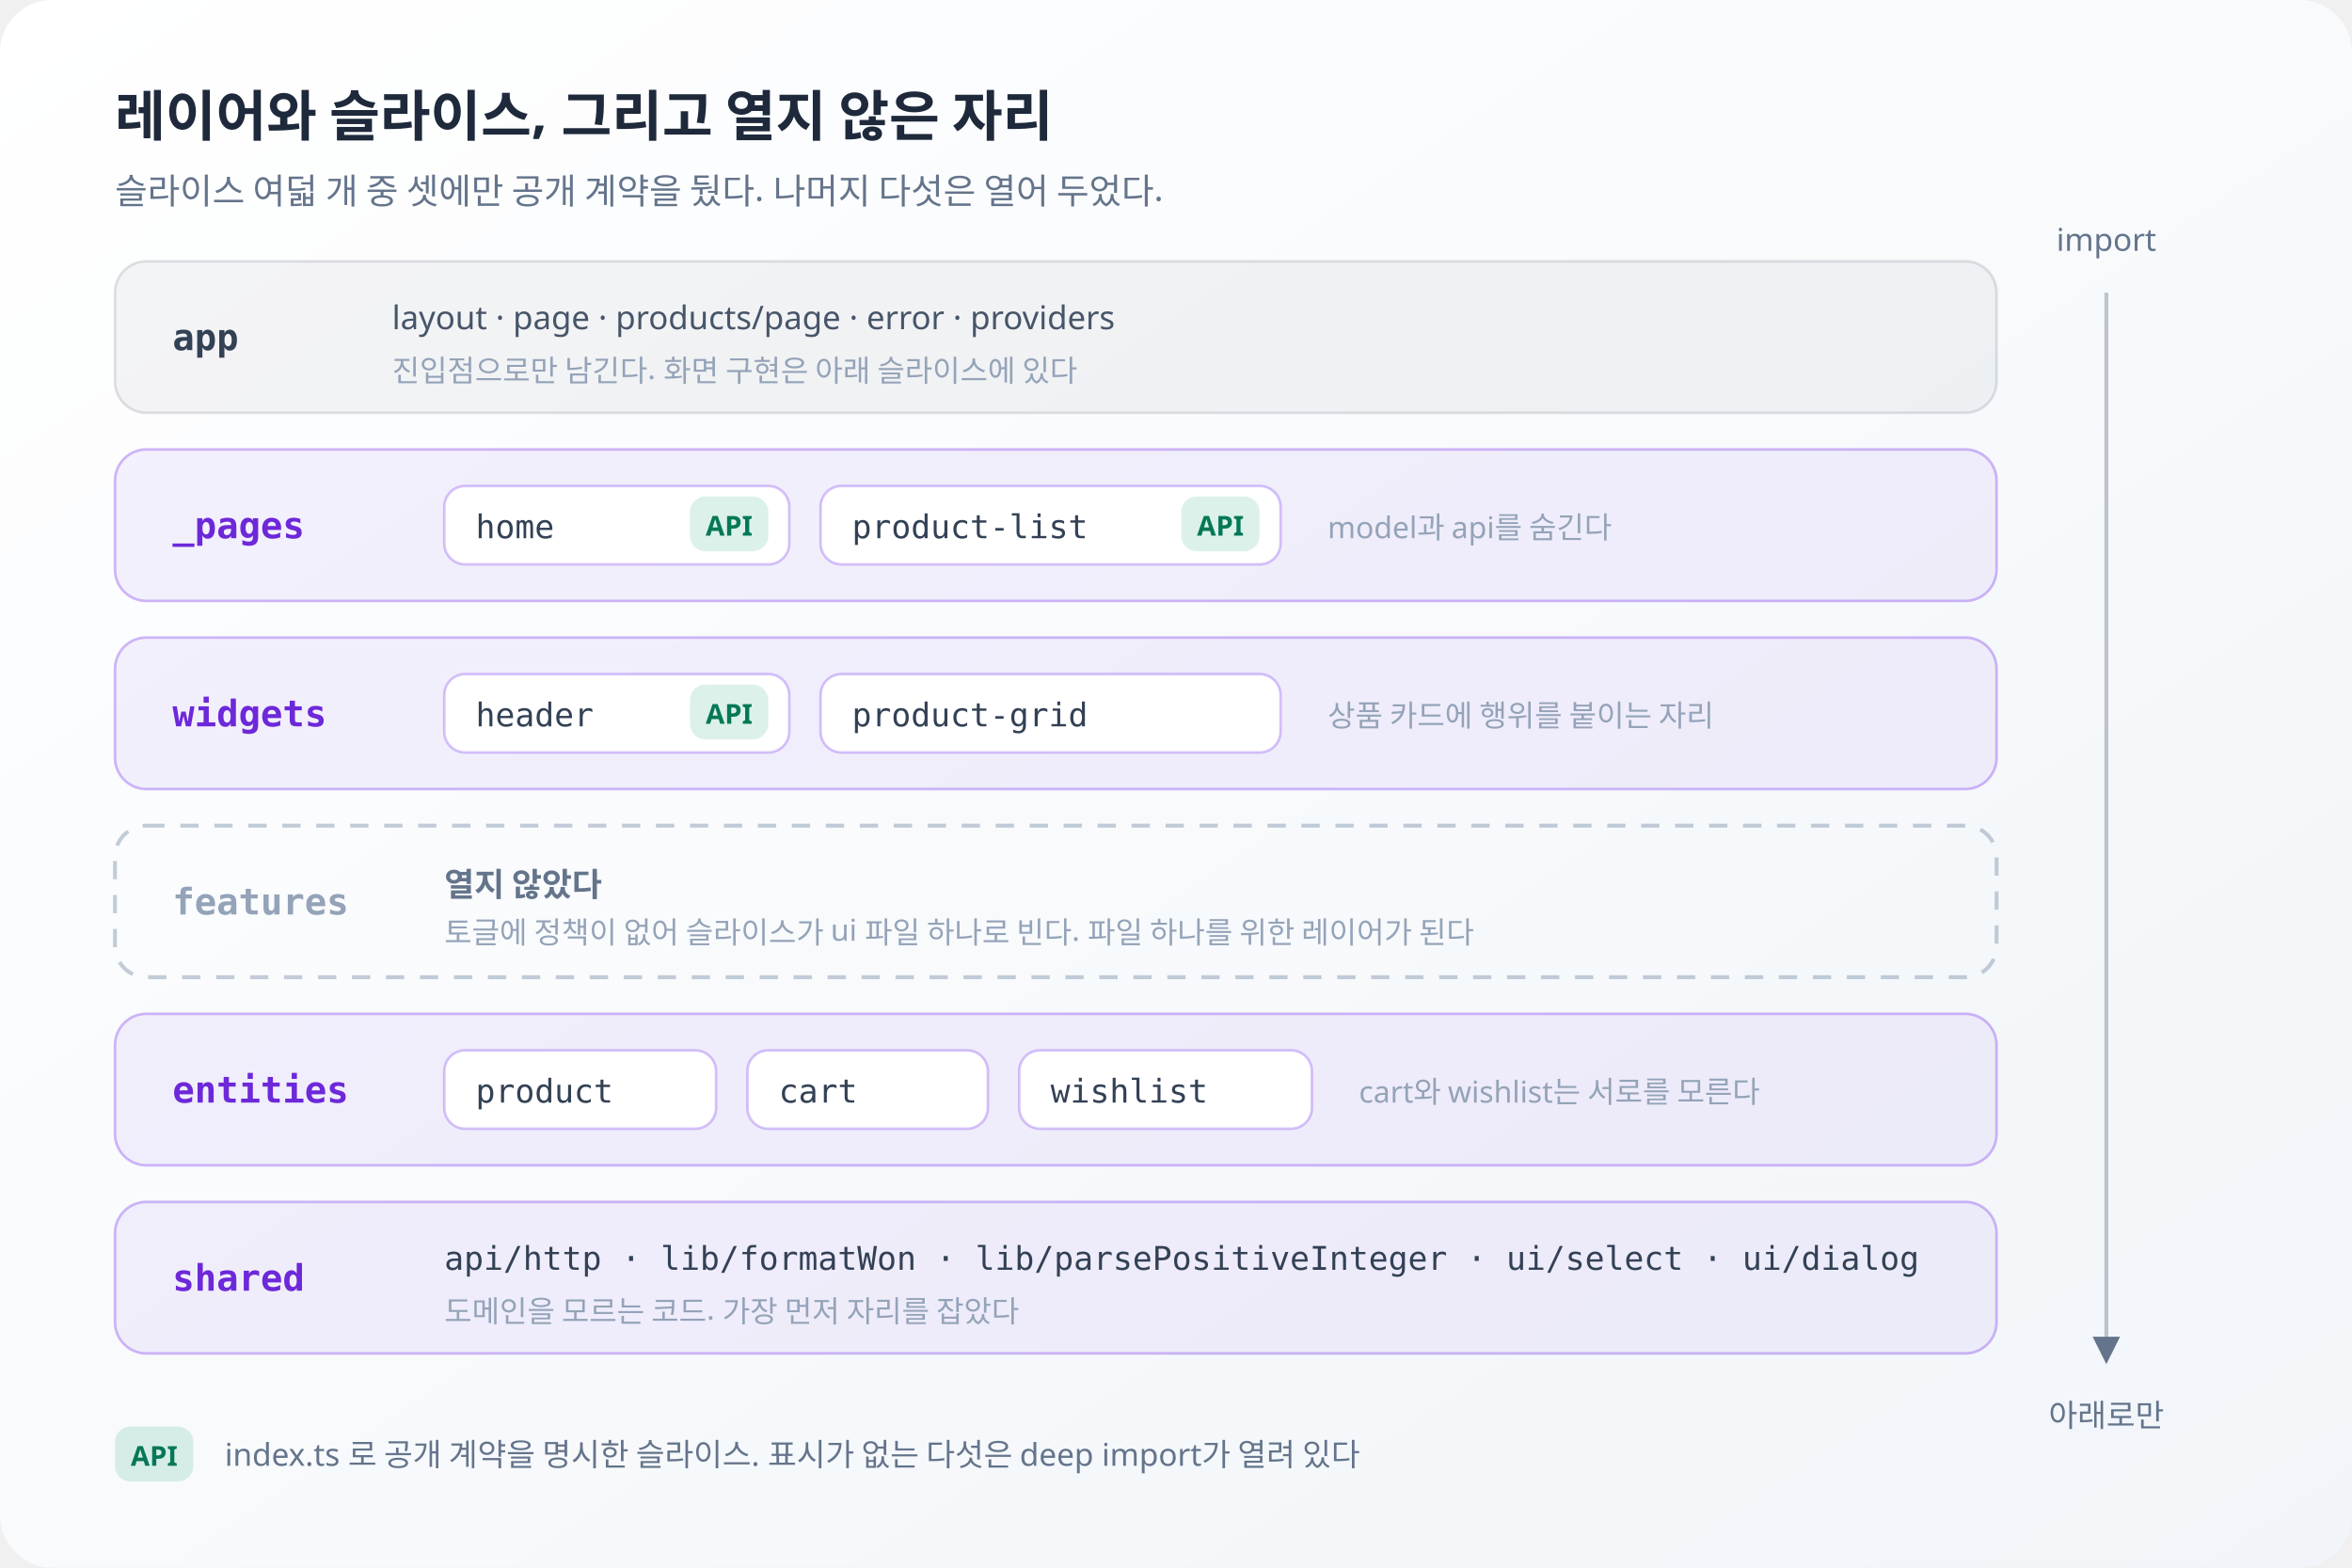
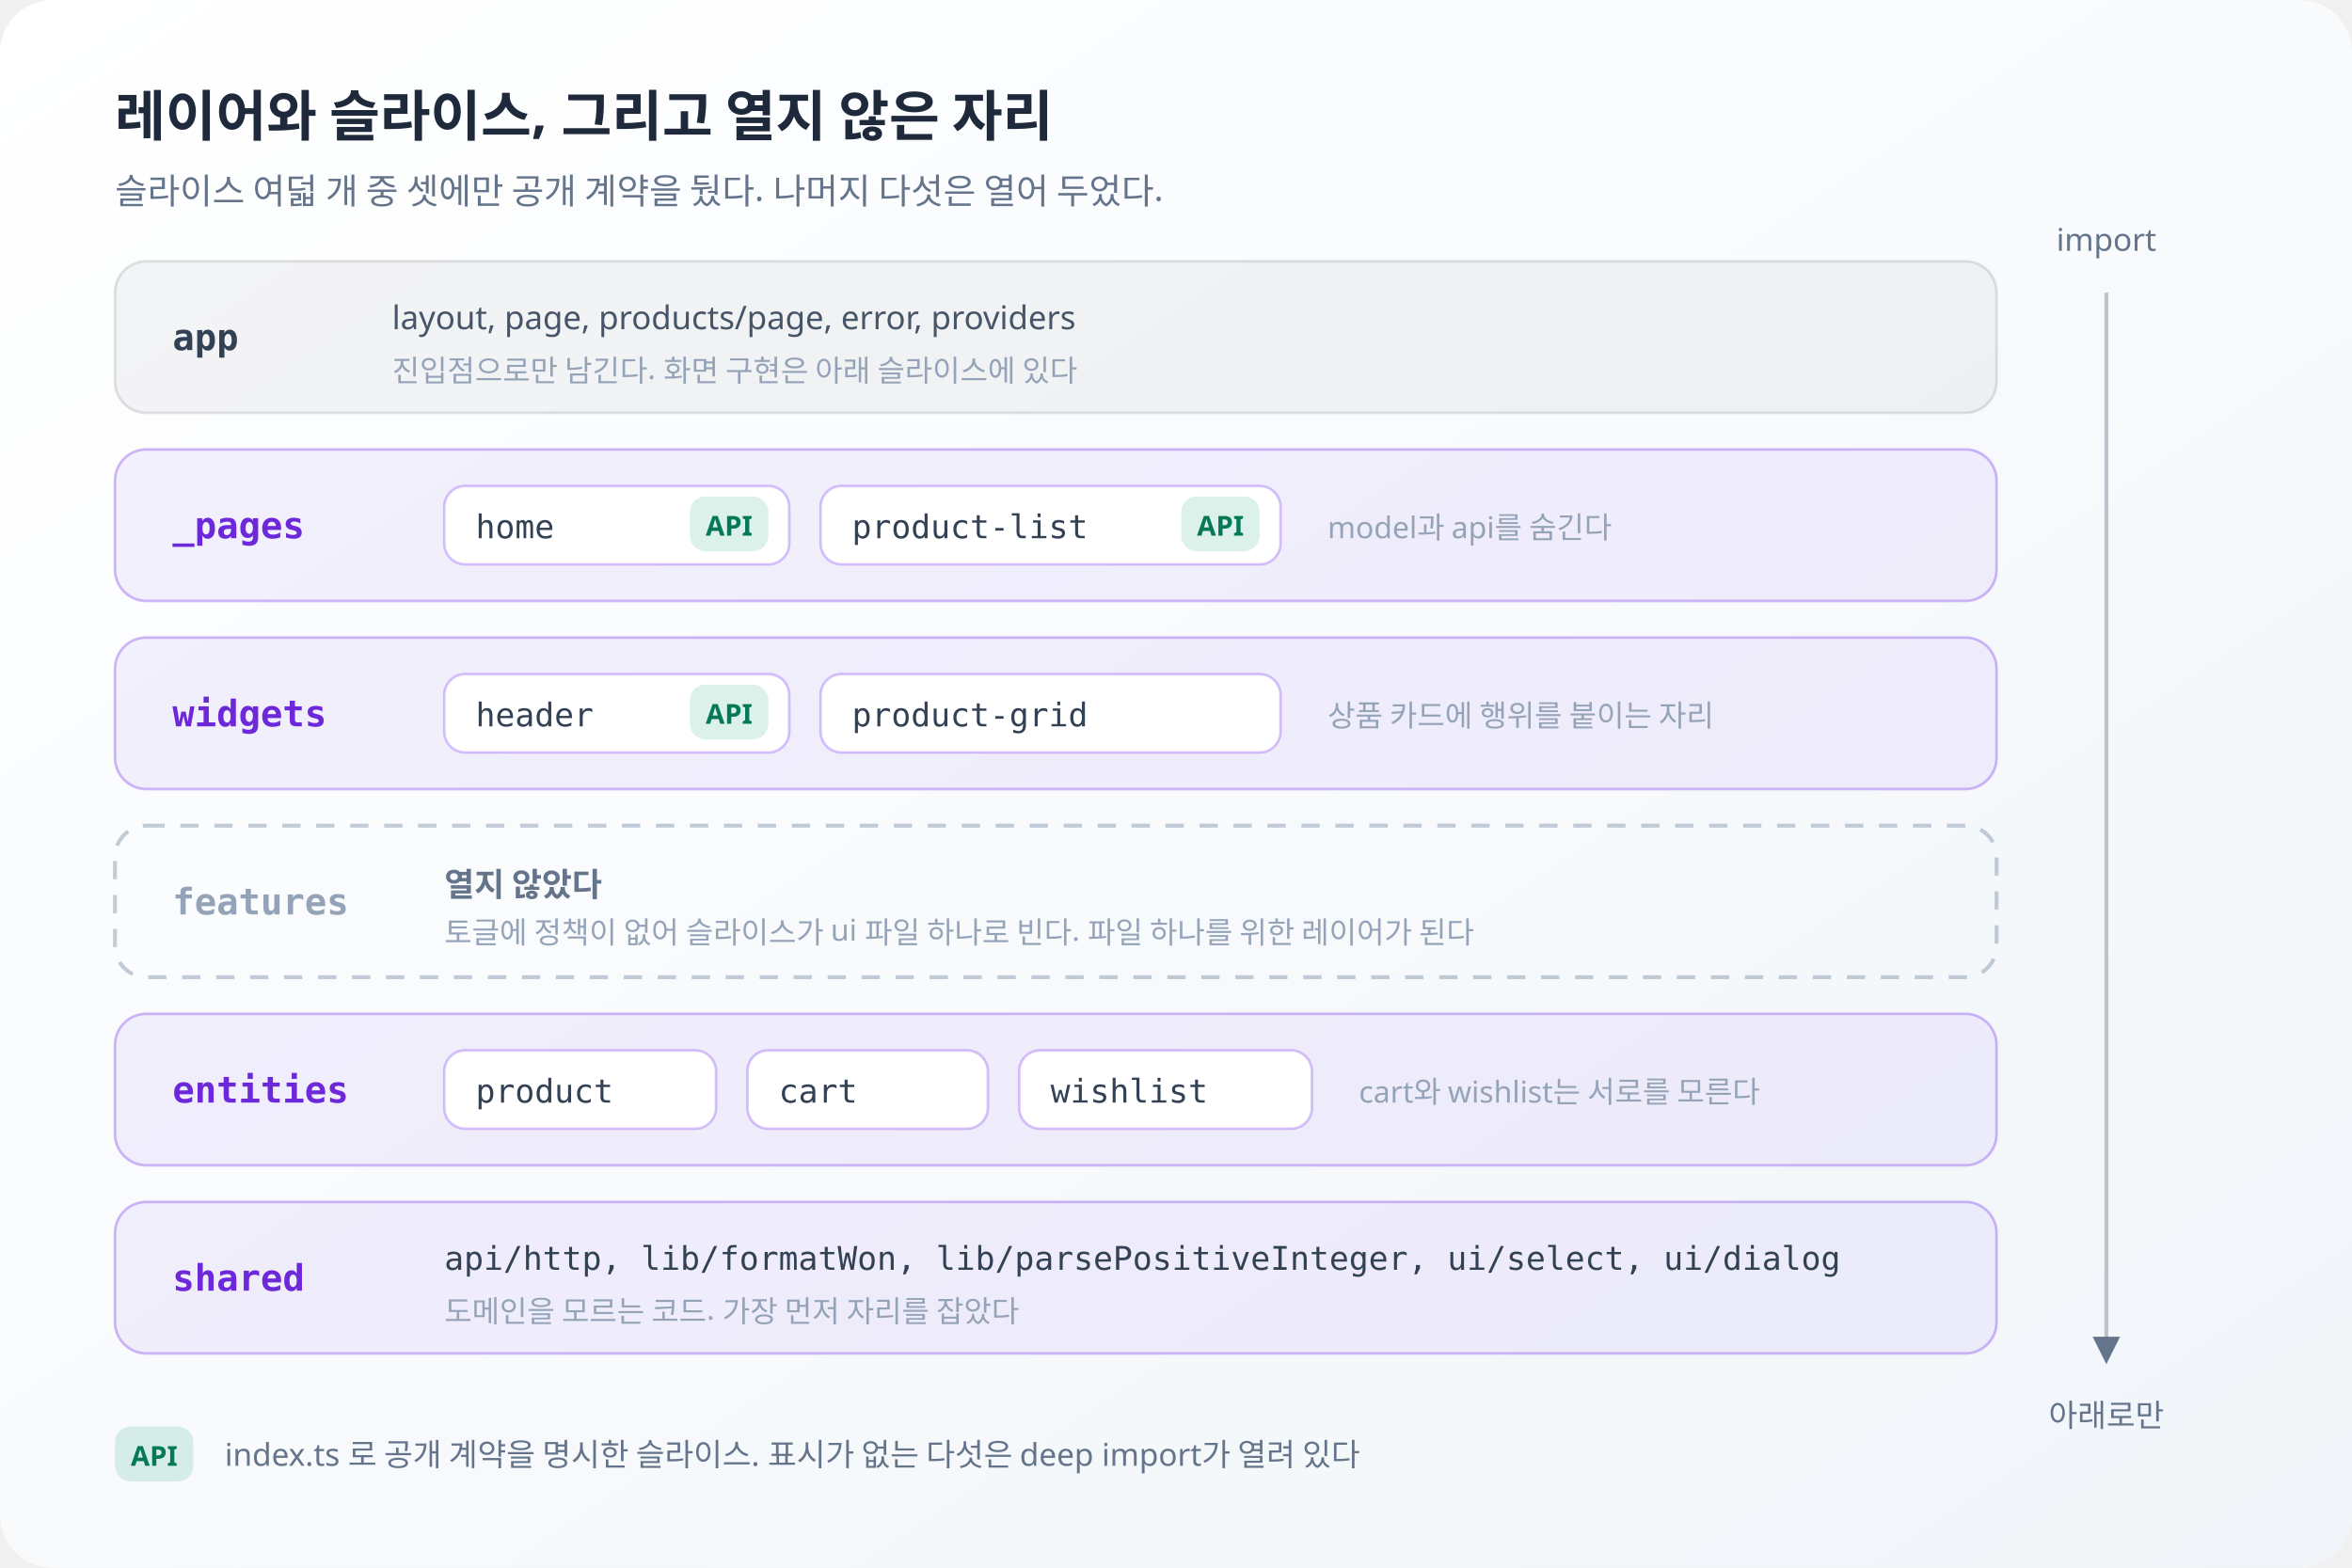
<svg xmlns="http://www.w3.org/2000/svg" viewBox="0 0 900 600" font-family="Pretendard, Apple SD Gothic Neo, sans-serif">
  <defs>
    <linearGradient id="bgLayer" x1="0" y1="0" x2="1" y2="1">
      <stop offset="0" stop-color="#ffffff" />
      <stop offset="1" stop-color="#f1f5f9" />
    </linearGradient>
    <marker id="down" viewBox="0 0 10 10" refX="8" refY="5" markerWidth="7" markerHeight="7" orient="auto">
      <path d="M0 0 L10 5 L0 10 z" fill="#64748b" />
    </marker>
  </defs>
  <rect x="0" y="0" width="900" height="600" rx="20" fill="url(#bgLayer)" />
  <text x="44" y="52" font-size="21" font-weight="700" fill="#1e293b">레이어와 슬라이스, 그리고 열지 않은 자리</text>
  <text x="44" y="78" font-size="13.5" fill="#64748b">슬라이스 여덟 개 중 셋에만 공개 계약을 뒀다. 나머지 다섯은 열어 두었다.</text>
  <line x1="806" y1="112" x2="806" y2="520" stroke="#64748b" stroke-opacity="0.4" stroke-width="1.5" marker-end="url(#down)" />
  <text x="806" y="96" font-size="12" fill="#64748b" text-anchor="middle">import</text>
  <text x="806" y="546" font-size="12" fill="#64748b" text-anchor="middle">아래로만</text>
  <g>
    <rect x="44" y="100" width="720" height="58" rx="12" fill="#0f172a" fill-opacity="0.04" stroke="#0f172a" stroke-opacity="0.12" />
    <text x="66" y="134" font-size="14" font-weight="700" fill="#334155" font-family="monospace">app</text>
-     <text x="150" y="126" font-size="12.5" fill="#475569">layout · page · products/page · error · providers</text>
+     <text x="150" y="126" font-size="12.5" fill="#475569">layout, page, products/page, error, providers</text>
    <text x="150" y="146" font-size="11.5" fill="#94a3b8">진입점으로만 남긴다. 화면 구현은 아래 슬라이스에 있다</text>
  </g>
  <g>
    <rect x="44" y="172" width="720" height="58" rx="12" fill="#7c3aed" fill-opacity="0.07" stroke="#7c3aed" stroke-opacity="0.35" />
    <text x="66" y="206" font-size="14" font-weight="700" fill="#6d28d9" font-family="monospace">_pages</text>
    <rect x="170" y="186" width="132" height="30" rx="8" fill="#ffffff" stroke="#7c3aed" stroke-opacity="0.3" />
    <text x="182" y="206" font-size="12.5" fill="#334155" font-family="monospace">home</text>
    <rect x="264" y="190" width="30" height="21" rx="6" fill="#059669" fill-opacity="0.14" />
    <text x="279" y="205" font-size="10.5" font-weight="700" fill="#047857" text-anchor="middle">API</text>
    <rect x="314" y="186" width="176" height="30" rx="8" fill="#ffffff" stroke="#7c3aed" stroke-opacity="0.3" />
    <text x="326" y="206" font-size="12.5" fill="#334155" font-family="monospace">product-list</text>
    <rect x="452" y="190" width="30" height="21" rx="6" fill="#059669" fill-opacity="0.14" />
    <text x="467" y="205" font-size="10.5" font-weight="700" fill="#047857" text-anchor="middle">API</text>
    <text x="508" y="206" font-size="11.5" fill="#94a3b8">model과 api를 숨긴다</text>
  </g>
  <g>
    <rect x="44" y="244" width="720" height="58" rx="12" fill="#7c3aed" fill-opacity="0.07" stroke="#7c3aed" stroke-opacity="0.35" />
    <text x="66" y="278" font-size="14" font-weight="700" fill="#6d28d9" font-family="monospace">widgets</text>
    <rect x="170" y="258" width="132" height="30" rx="8" fill="#ffffff" stroke="#7c3aed" stroke-opacity="0.3" />
    <text x="182" y="278" font-size="12.5" fill="#334155" font-family="monospace">header</text>
    <rect x="264" y="262" width="30" height="21" rx="6" fill="#059669" fill-opacity="0.14" />
    <text x="279" y="277" font-size="10.5" font-weight="700" fill="#047857" text-anchor="middle">API</text>
    <rect x="314" y="258" width="176" height="30" rx="8" fill="#ffffff" stroke="#7c3aed" stroke-opacity="0.3" />
    <text x="326" y="278" font-size="12.5" fill="#334155" font-family="monospace">product-grid</text>
    <text x="508" y="278" font-size="11.5" fill="#94a3b8">상품 카드에 행위를 붙이는 자리</text>
  </g>
  <g>
    <rect x="44" y="316" width="720" height="58" rx="12" fill="none" stroke="#94a3b8" stroke-opacity="0.55" stroke-width="1.5" stroke-dasharray="7 6" />
    <text x="66" y="350" font-size="14" font-weight="700" fill="#94a3b8" font-family="monospace">features</text>
    <text x="170" y="343" font-size="12.5" font-weight="600" fill="#64748b">열지 않았다</text>
    <text x="170" y="361" font-size="11.5" fill="#94a3b8">토글에 정책이 없어 슬라이스가 ui 파일 하나로 빈다. 파일 하나를 위한 레이어가 된다</text>
  </g>
  <g>
    <rect x="44" y="388" width="720" height="58" rx="12" fill="#7c3aed" fill-opacity="0.07" stroke="#7c3aed" stroke-opacity="0.35" />
    <text x="66" y="422" font-size="14" font-weight="700" fill="#6d28d9" font-family="monospace">entities</text>
    <rect x="170" y="402" width="104" height="30" rx="8" fill="#ffffff" stroke="#7c3aed" stroke-opacity="0.3" />
    <text x="182" y="422" font-size="12.5" fill="#334155" font-family="monospace">product</text>
    <rect x="286" y="402" width="92" height="30" rx="8" fill="#ffffff" stroke="#7c3aed" stroke-opacity="0.3" />
    <text x="298" y="422" font-size="12.5" fill="#334155" font-family="monospace">cart</text>
    <rect x="390" y="402" width="112" height="30" rx="8" fill="#ffffff" stroke="#7c3aed" stroke-opacity="0.3" />
    <text x="402" y="422" font-size="12.5" fill="#334155" font-family="monospace">wishlist</text>
    <text x="520" y="422" font-size="11.5" fill="#94a3b8">cart와 wishlist는 서로를 모른다</text>
  </g>
  <g>
    <rect x="44" y="460" width="720" height="58" rx="12" fill="#7c3aed" fill-opacity="0.07" stroke="#7c3aed" stroke-opacity="0.35" />
    <text x="66" y="494" font-size="14" font-weight="700" fill="#6d28d9" font-family="monospace">shared</text>
-     <text x="170" y="486" font-size="12.5" fill="#334155" font-family="monospace">api/http · lib/formatWon · lib/parsePositiveInteger · ui/select · ui/dialog</text>
+     <text x="170" y="486" font-size="12.5" fill="#334155" font-family="monospace">api/http, lib/formatWon, lib/parsePositiveInteger, ui/select, ui/dialog</text>
    <text x="170" y="506" font-size="11.5" fill="#94a3b8">도메인을 모르는 코드. 가장 먼저 자리를 잡았다</text>
  </g>
  <rect x="44" y="546" width="30" height="21" rx="6" fill="#059669" fill-opacity="0.14" />
  <text x="59" y="561" font-size="10.5" font-weight="700" fill="#047857" text-anchor="middle">API</text>
  <text x="86" y="561" font-size="12" fill="#64748b">index.ts 로 공개 계약을 명시한 슬라이스. 표시가 없는 다섯은 deep import가 열려 있다</text>
</svg>
